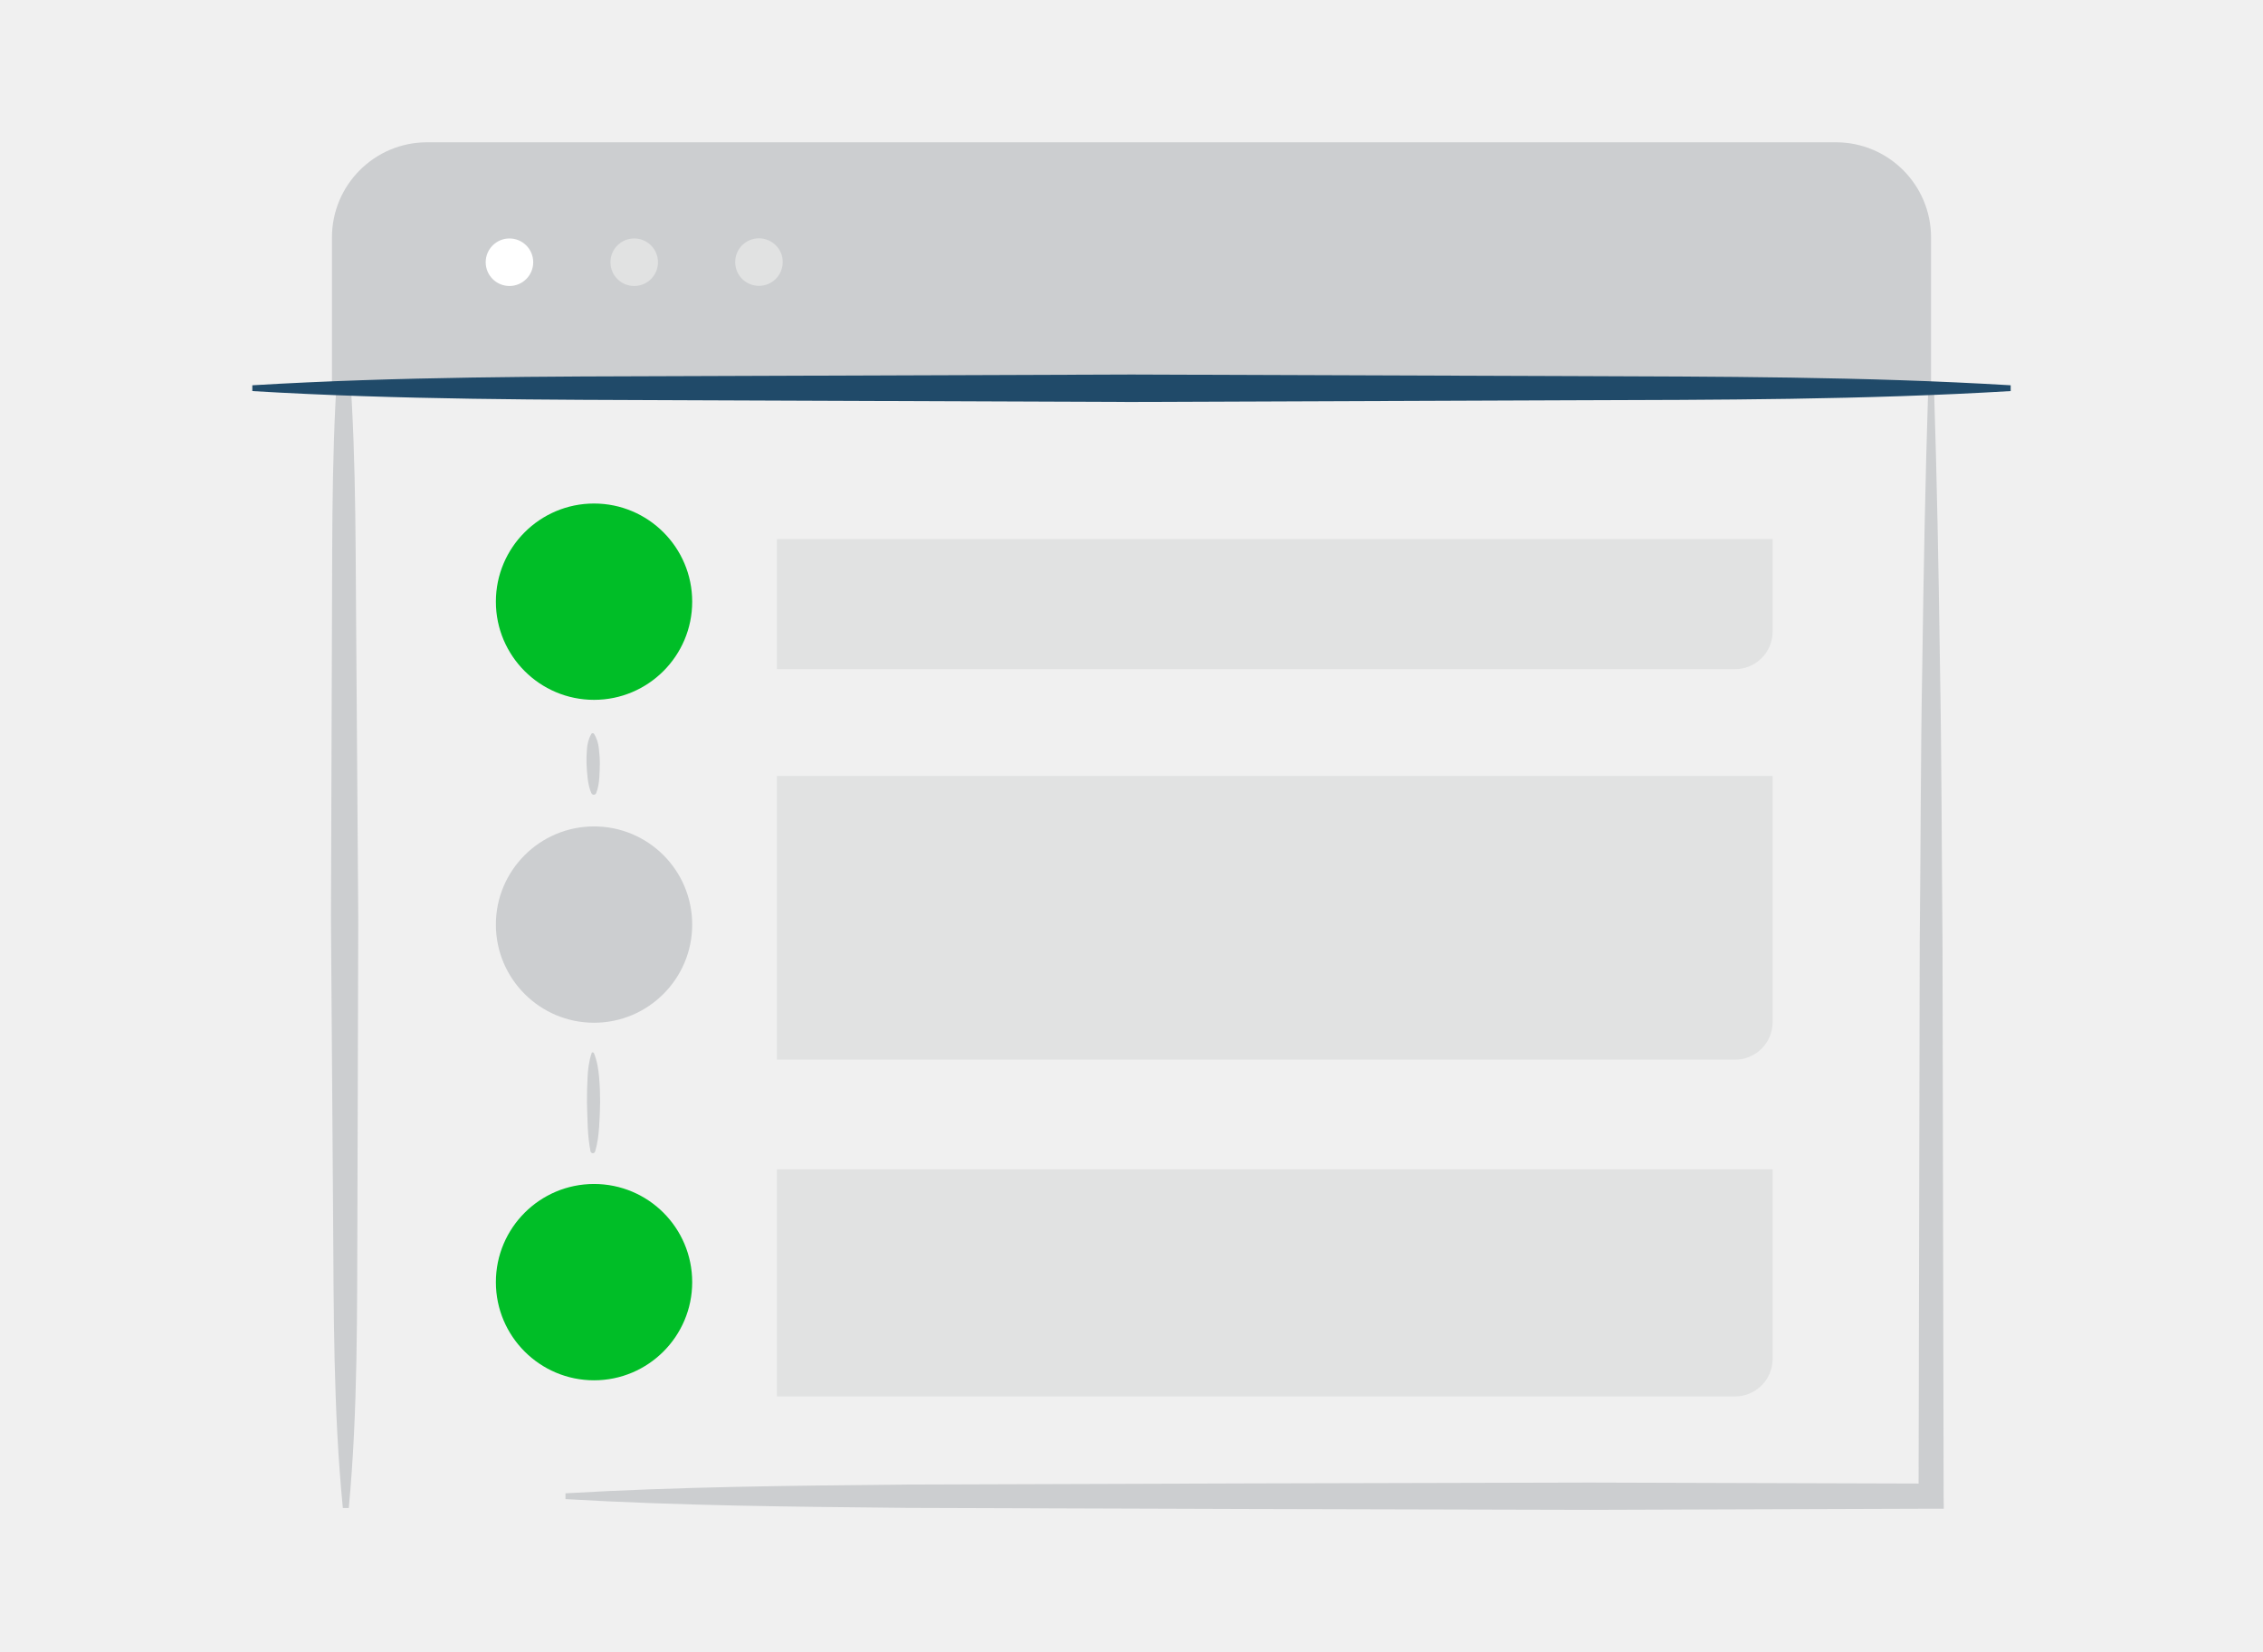
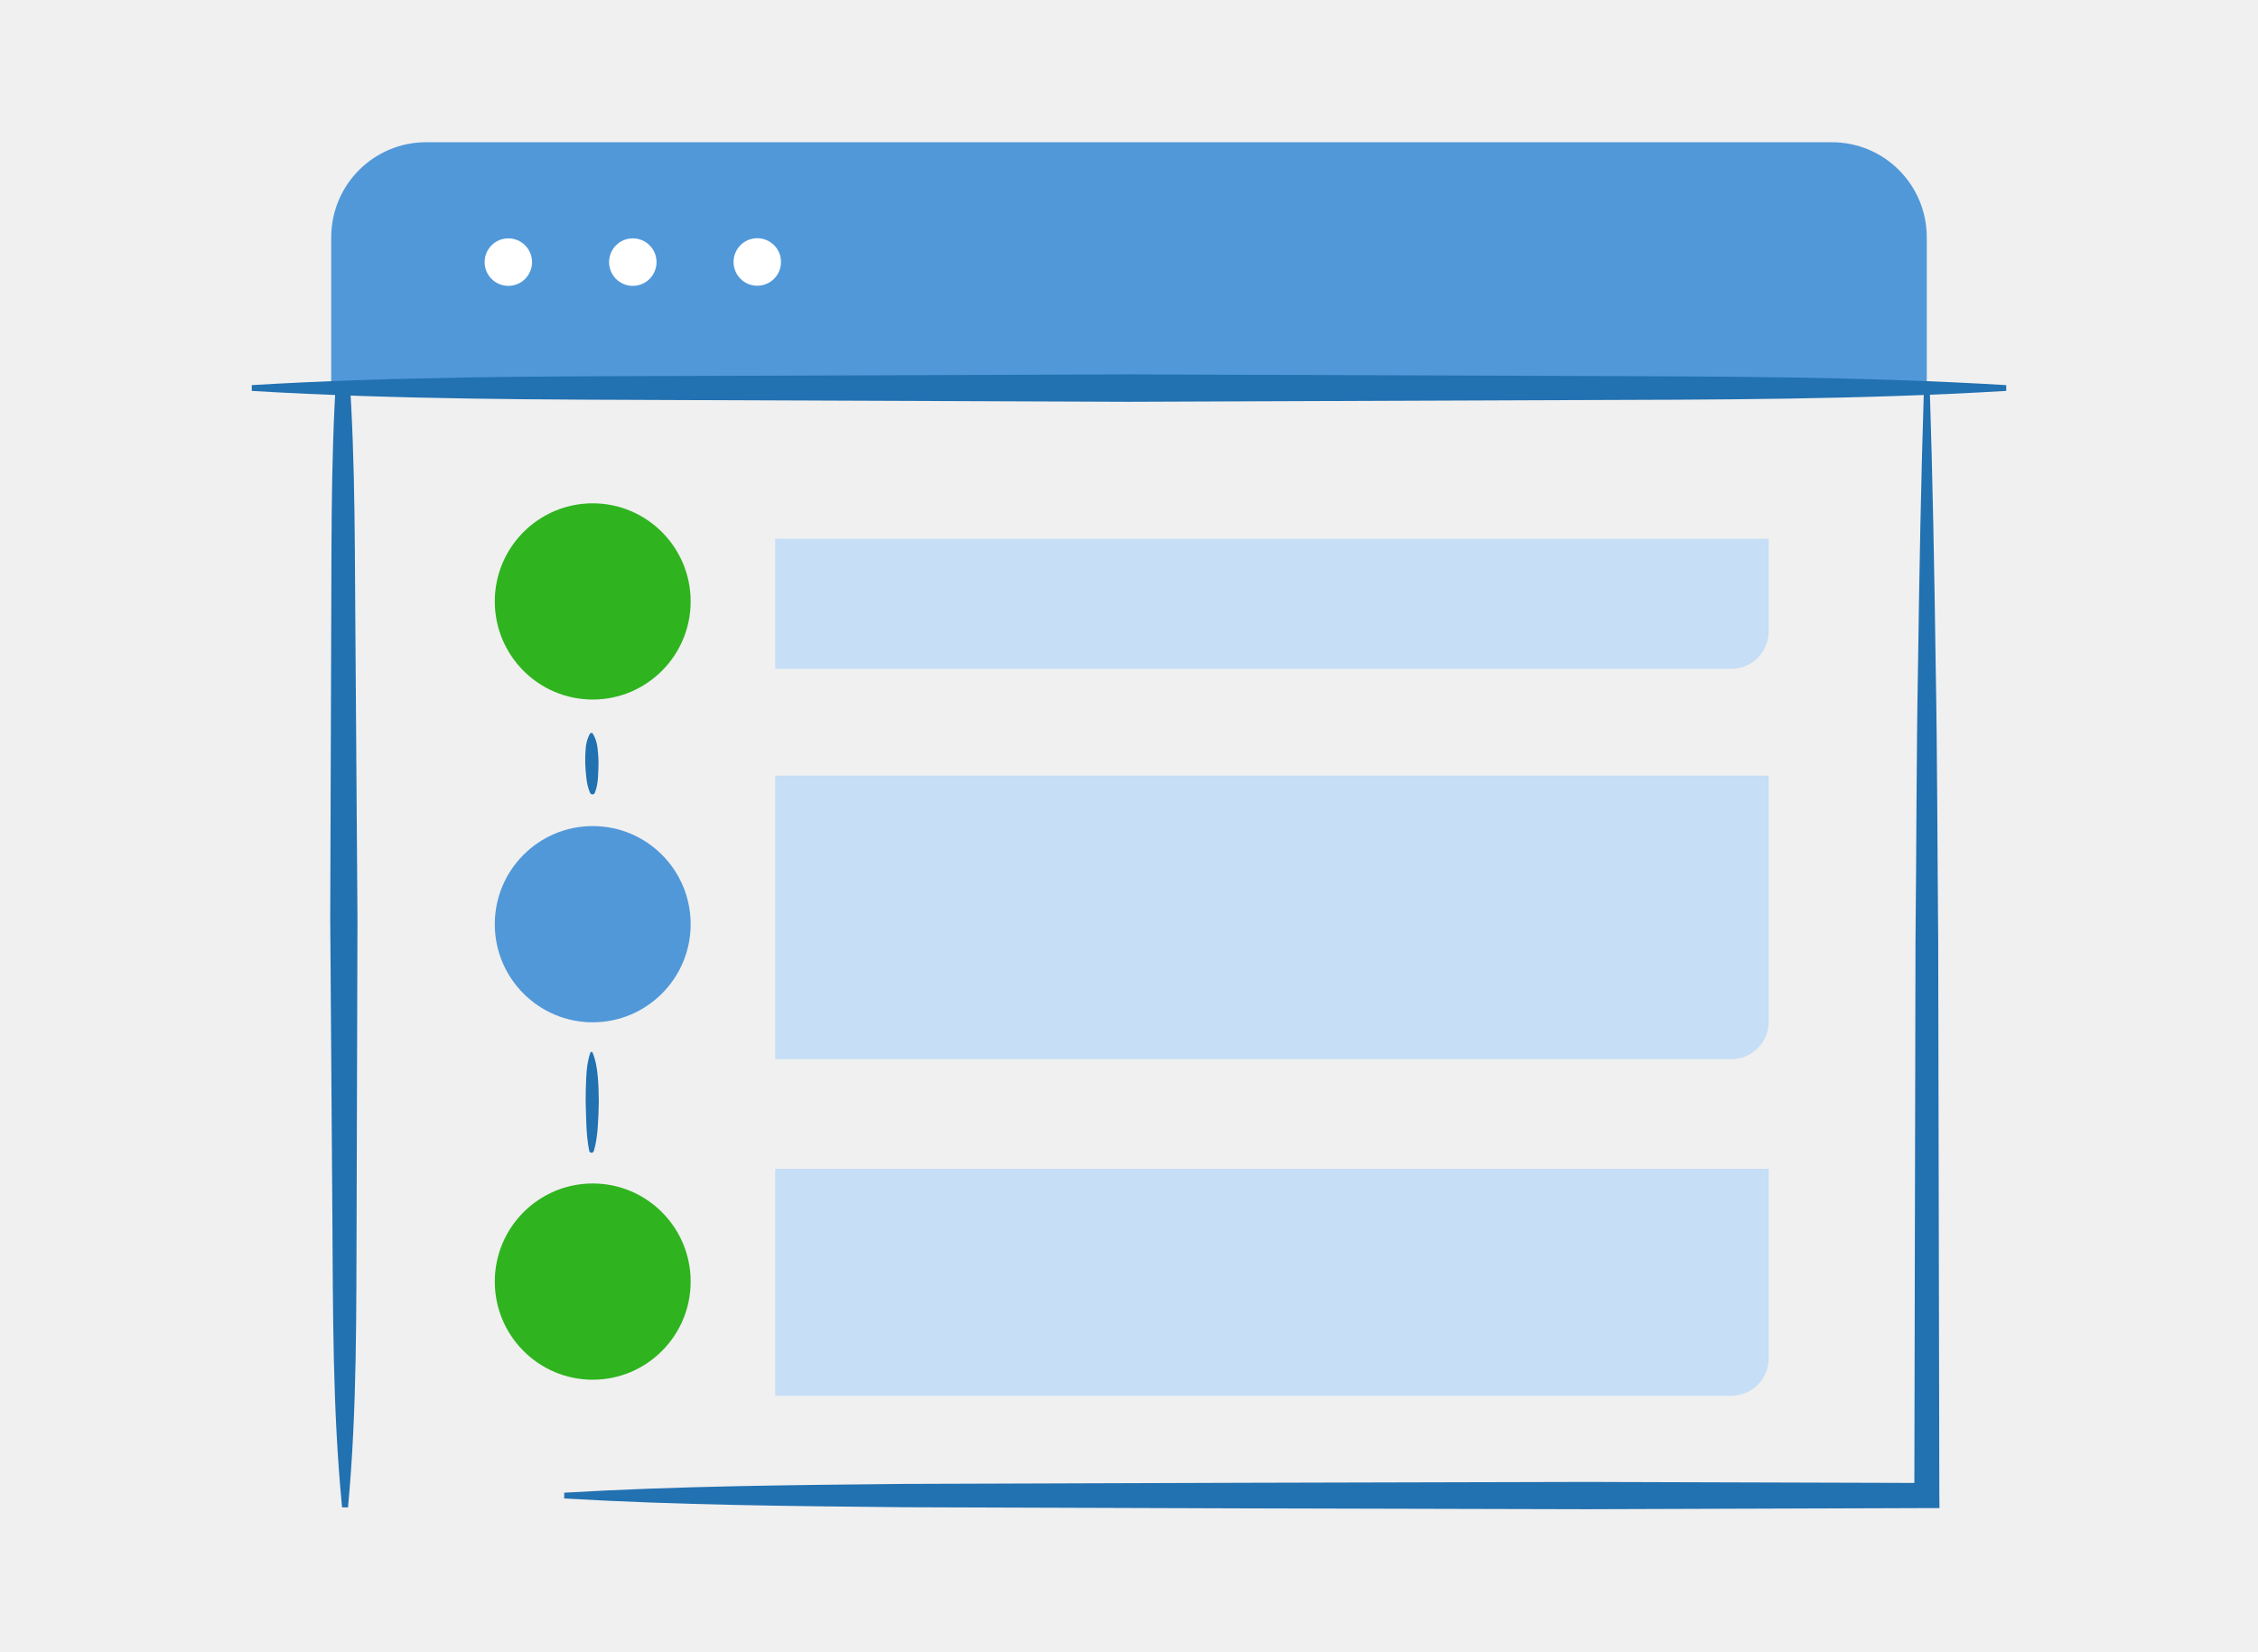
- <svg xmlns="http://www.w3.org/2000/svg" viewBox="0 0 1600 1168">
-   <style>.st0{fill:#CCCED0}</style>
-   <path class="st0" d="M242.4 1066.2c-6.8-69.4-6.4-138.8-6.9-208.2L234 649.8l.7-208.2c.3-69.4-.4-138.8 6.1-208.2h4.1c6.8 69.4 6.4 138.8 6.9 208.2l1.5 208.2-.6 208.2c-.3 69.4.4 138.8-6.1 208.2h-4.2zm1131.8-8.4l-.8-391.7c-.6-65.3-.6-130.6-1.8-195.8-.9-65.3-2.1-130.6-4.2-195.8h-4.1c-2.1 65.3-3.3 130.6-4.2 195.8-1.2 65.3-1.1 130.6-1.8 195.8l-.8 382.8-232.5-.7-241.4.6-241.4.8c-80.5.8-160.9 1.5-241.4 6.2v4.1c80.5 4.7 160.9 5.4 241.4 6.2l241.4.8 241.4.6 241.4-.8h8.9l-.1-8.9z" />
-   <path d="M234.7 274.5V167.9c0-37.2 30.1-67.3 67.3-67.3h996c37.2 0 67.3 30.1 67.3 67.3v106.6H234.7zM420 584.3c-38.3 0-69.4 31.1-69.4 69.4 0 38.3 31.1 69.4 69.4 69.4s69.4-31.1 69.4-69.4c0-38.3-31-69.4-69.4-69.4z" fill="#CCCED0" />
-   <path d="M1421.5 276.5c-103.6 6.2-207.2 6.2-310.8 6.5L800 284.2 489.2 283c-103.6-.4-207.2-.3-310.8-6.5v-4.1c103.6-6.2 207.2-6.2 310.8-6.5l310.8-1.1 310.8 1.1c103.6.4 207.2.3 310.8 6.5v4.1z" fill="#204A69" />
-   <path d="M1226.7 473.1H549.3v-92h704v65.4c0 14.7-11.9 26.6-26.6 26.6zm26.6 487.6v-134h-704v160.6h677.4c14.7 0 26.6-11.9 26.6-26.6zm0-238.1v-174h-704v200.6h677.4c14.7 0 26.6-11.9 26.6-26.6z" fill="#E1E2E2" />
-   <path class="st0" d="M419.9 518.7c2.2 3.4 3.1 6.9 3.5 10.4.4 3.5.7 7 .7 10.6 0 3.5-.2 7-.4 10.6-.3 3.5-.8 7-2.2 10.5-.4.9-1.4 1.3-2.3 1-.5-.2-.8-.5-1-.9l-.1-.1c-1.5-3.5-2.2-7-2.6-10.5-.4-3.5-.7-6.9-.8-10.4-.1-3.5 0-6.9.3-10.4s1-7 3.1-10.6c.2-.5.8-.6 1.3-.4.3-.1.4.1.5.2zm-.5 225.4c-.5-.2-1 .1-1.1.5-2 5.9-2.6 11.6-2.9 17.4-.3 5.8-.4 11.6-.4 17.3.4 11.6.2 23.1 2.5 34.7.1.6.6 1.1 1.2 1.3.9.3 1.8-.3 2.1-1.2 1.7-5.8 2.4-11.6 2.8-17.4.4-5.8.6-11.6.7-17.5 0-5.8-.2-11.6-.7-17.4-.5-5.8-1.4-11.6-3.7-17.3-.1-.1-.3-.3-.5-.4z" />
-   <circle cx="360.2" cy="185.4" r="16.8" fill="#fff" />
-   <path d="M489.4 425.4c0 38.3-31.1 69.4-69.4 69.4s-69.4-31.1-69.4-69.4S381.7 356 420 356s69.4 31.1 69.4 69.4zM420 837.1c-38.3 0-69.4 31.1-69.4 69.4 0 38.3 31.1 69.4 69.4 69.4s69.4-31.1 69.4-69.4c0-38.3-31-69.4-69.4-69.4z" fill="#00be27" />
-   <path d="M465.2 185.4c0 9.3-7.5 16.8-16.8 16.8s-16.8-7.5-16.8-16.8 7.5-16.8 16.8-16.8 16.8 7.5 16.8 16.8zm71.4-16.9c-9.3 0-16.8 7.5-16.8 16.8s7.5 16.8 16.8 16.8 16.8-7.5 16.8-16.8c.1-9.2-7.5-16.8-16.8-16.8z" fill="#E1E2E2" />
+ <svg xmlns="http://www.w3.org/2000/svg" viewBox="0 0 294 215" fill="none">
+   <path d="M44.541 196.261C43.291 183.486 43.365 170.711 43.273 157.937L42.998 119.612L43.126 81.288C43.181 68.513 43.053 55.738 44.247 42.963H45C46.25 55.738 46.176 68.513 46.268 81.288L46.544 119.612L46.434 157.937C46.379 170.711 46.507 183.486 45.313 196.261H44.541ZM252.509 194.715L252.362 122.613C252.252 110.592 252.252 98.572 252.031 86.571C251.866 74.55 251.646 62.53 251.26 50.529H250.506C250.121 62.549 249.9 74.569 249.735 86.571C249.514 98.591 249.533 110.611 249.404 122.613L249.257 193.077L206.535 192.948L162.178 193.058L117.821 193.205C103.029 193.353 88.255 193.482 73.463 194.347V195.101C88.255 195.967 103.029 196.095 117.821 196.243L162.178 196.39L206.535 196.5L250.892 196.353H252.528L252.509 194.715Z" fill="#2271B1" />
+   <path d="M43.126 50.529V30.906C43.126 24.059 48.657 18.518 55.492 18.518H238.508C245.343 18.518 250.874 24.059 250.874 30.906V50.529H43.126ZM77.175 107.555C70.137 107.555 64.423 113.28 64.423 120.33C64.423 127.38 70.137 133.105 77.175 133.105C84.213 133.105 89.927 127.38 89.927 120.33C89.927 113.28 84.231 107.555 77.175 107.555Z" fill="#5198D9" />
+   <path d="M261.201 50.897C242.164 52.038 223.128 52.038 204.091 52.093L147 52.314L89.891 52.093C70.854 52.02 51.818 52.038 32.781 50.897V50.142C51.818 49.001 70.854 49.001 89.891 48.946L147 48.743L204.109 48.946C223.146 49.019 242.182 49.001 261.219 50.142V50.897H261.201Z" fill="#2271B1" />
+   <path d="M225.406 87.086H100.934V70.151H230.294V82.19C230.294 84.896 228.107 87.086 225.406 87.086ZM230.294 176.841V152.175H100.934V181.738H225.406C228.107 181.738 230.294 179.547 230.294 176.841ZM230.294 133.013V100.984H100.934V137.909H225.406C228.107 137.909 230.294 135.719 230.294 133.013Z" fill="#C6DEF6" />
+   <path d="M77.157 95.48C77.561 96.106 77.726 96.75 77.8 97.394C77.873 98.038 77.928 98.683 77.928 99.346C77.928 99.99 77.892 100.634 77.855 101.297C77.8 101.941 77.708 102.585 77.451 103.229C77.377 103.395 77.193 103.469 77.028 103.414C76.936 103.377 76.881 103.321 76.844 103.248L76.826 103.229C76.55 102.585 76.422 101.941 76.348 101.297C76.275 100.652 76.219 100.027 76.201 99.382C76.183 98.738 76.201 98.112 76.256 97.468C76.311 96.824 76.44 96.179 76.826 95.517C76.863 95.425 76.973 95.406 77.065 95.443C77.12 95.425 77.138 95.462 77.157 95.48ZM77.065 136.97C76.973 136.934 76.881 136.989 76.863 137.062C76.495 138.149 76.385 139.198 76.33 140.265C76.275 141.333 76.256 142.401 76.256 143.45C76.33 145.585 76.293 147.702 76.716 149.837C76.734 149.948 76.826 150.04 76.936 150.077C77.102 150.132 77.267 150.021 77.322 149.856C77.634 148.788 77.763 147.72 77.837 146.653C77.91 145.585 77.947 144.518 77.965 143.432C77.965 142.364 77.928 141.296 77.837 140.229C77.745 139.161 77.579 138.093 77.157 137.044C77.138 137.026 77.102 136.989 77.065 136.97Z" fill="#2271B1" />
+   <path d="M66.187 37.22C67.892 37.22 69.274 35.836 69.274 34.128C69.274 32.42 67.892 31.035 66.187 31.035C64.482 31.035 63.1 32.42 63.1 34.128C63.1 35.836 64.482 37.22 66.187 37.22Z" fill="white" />
+   <path d="M89.927 78.306C89.927 85.356 84.213 91.08 77.175 91.08C70.137 91.08 64.423 85.356 64.423 78.306C64.423 71.255 70.137 65.531 77.175 65.531C84.213 65.531 89.927 71.255 89.927 78.306ZM77.175 154.089C70.137 154.089 64.423 159.814 64.423 166.864C64.423 173.914 70.137 179.639 77.175 179.639C84.213 179.639 89.927 173.914 89.927 166.864C89.927 159.814 84.231 154.089 77.175 154.089Z" fill="#2FB41F" />
+   <path d="M85.481 34.127C85.481 35.839 84.102 37.22 82.394 37.22C80.685 37.22 79.306 35.839 79.306 34.127C79.306 32.416 80.685 31.035 82.394 31.035C84.102 31.035 85.481 32.416 85.481 34.127ZM98.6 31.017C96.891 31.017 95.513 32.397 95.513 34.109C95.513 35.821 96.891 37.202 98.6 37.202C100.309 37.202 101.687 35.821 101.687 34.109C101.706 32.416 100.309 31.017 98.6 31.017Z" fill="white" />
</svg>
